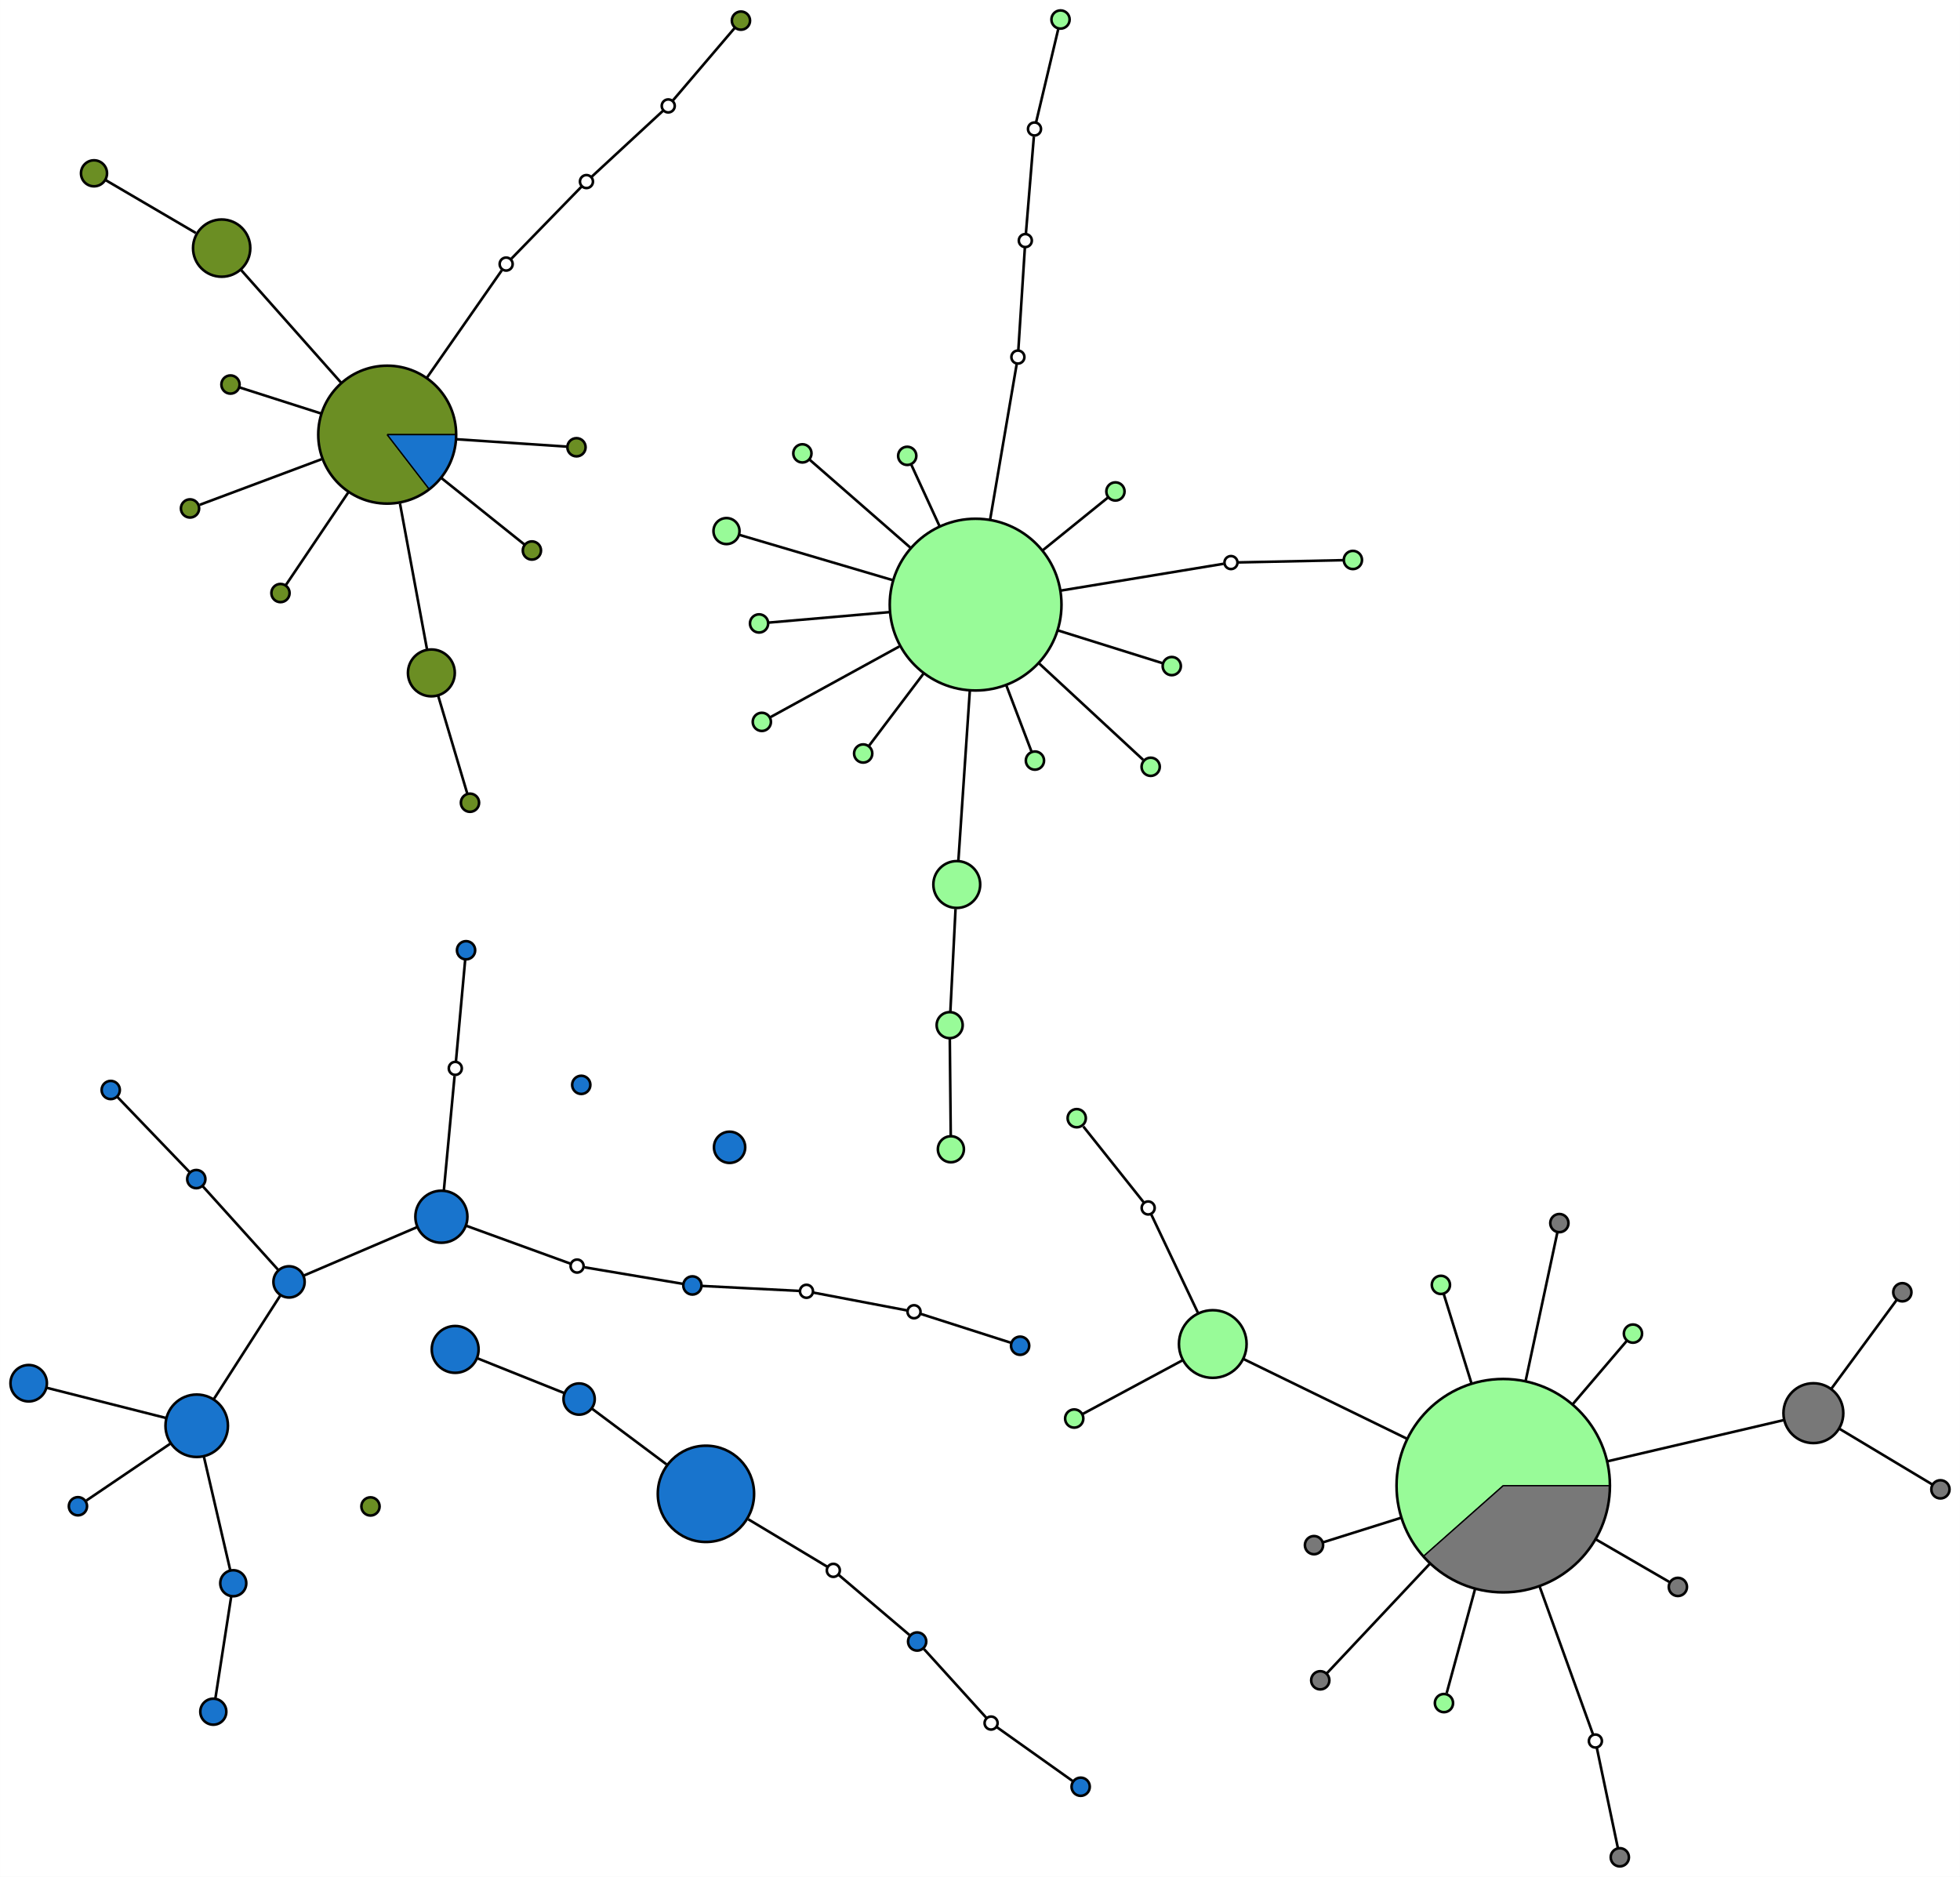
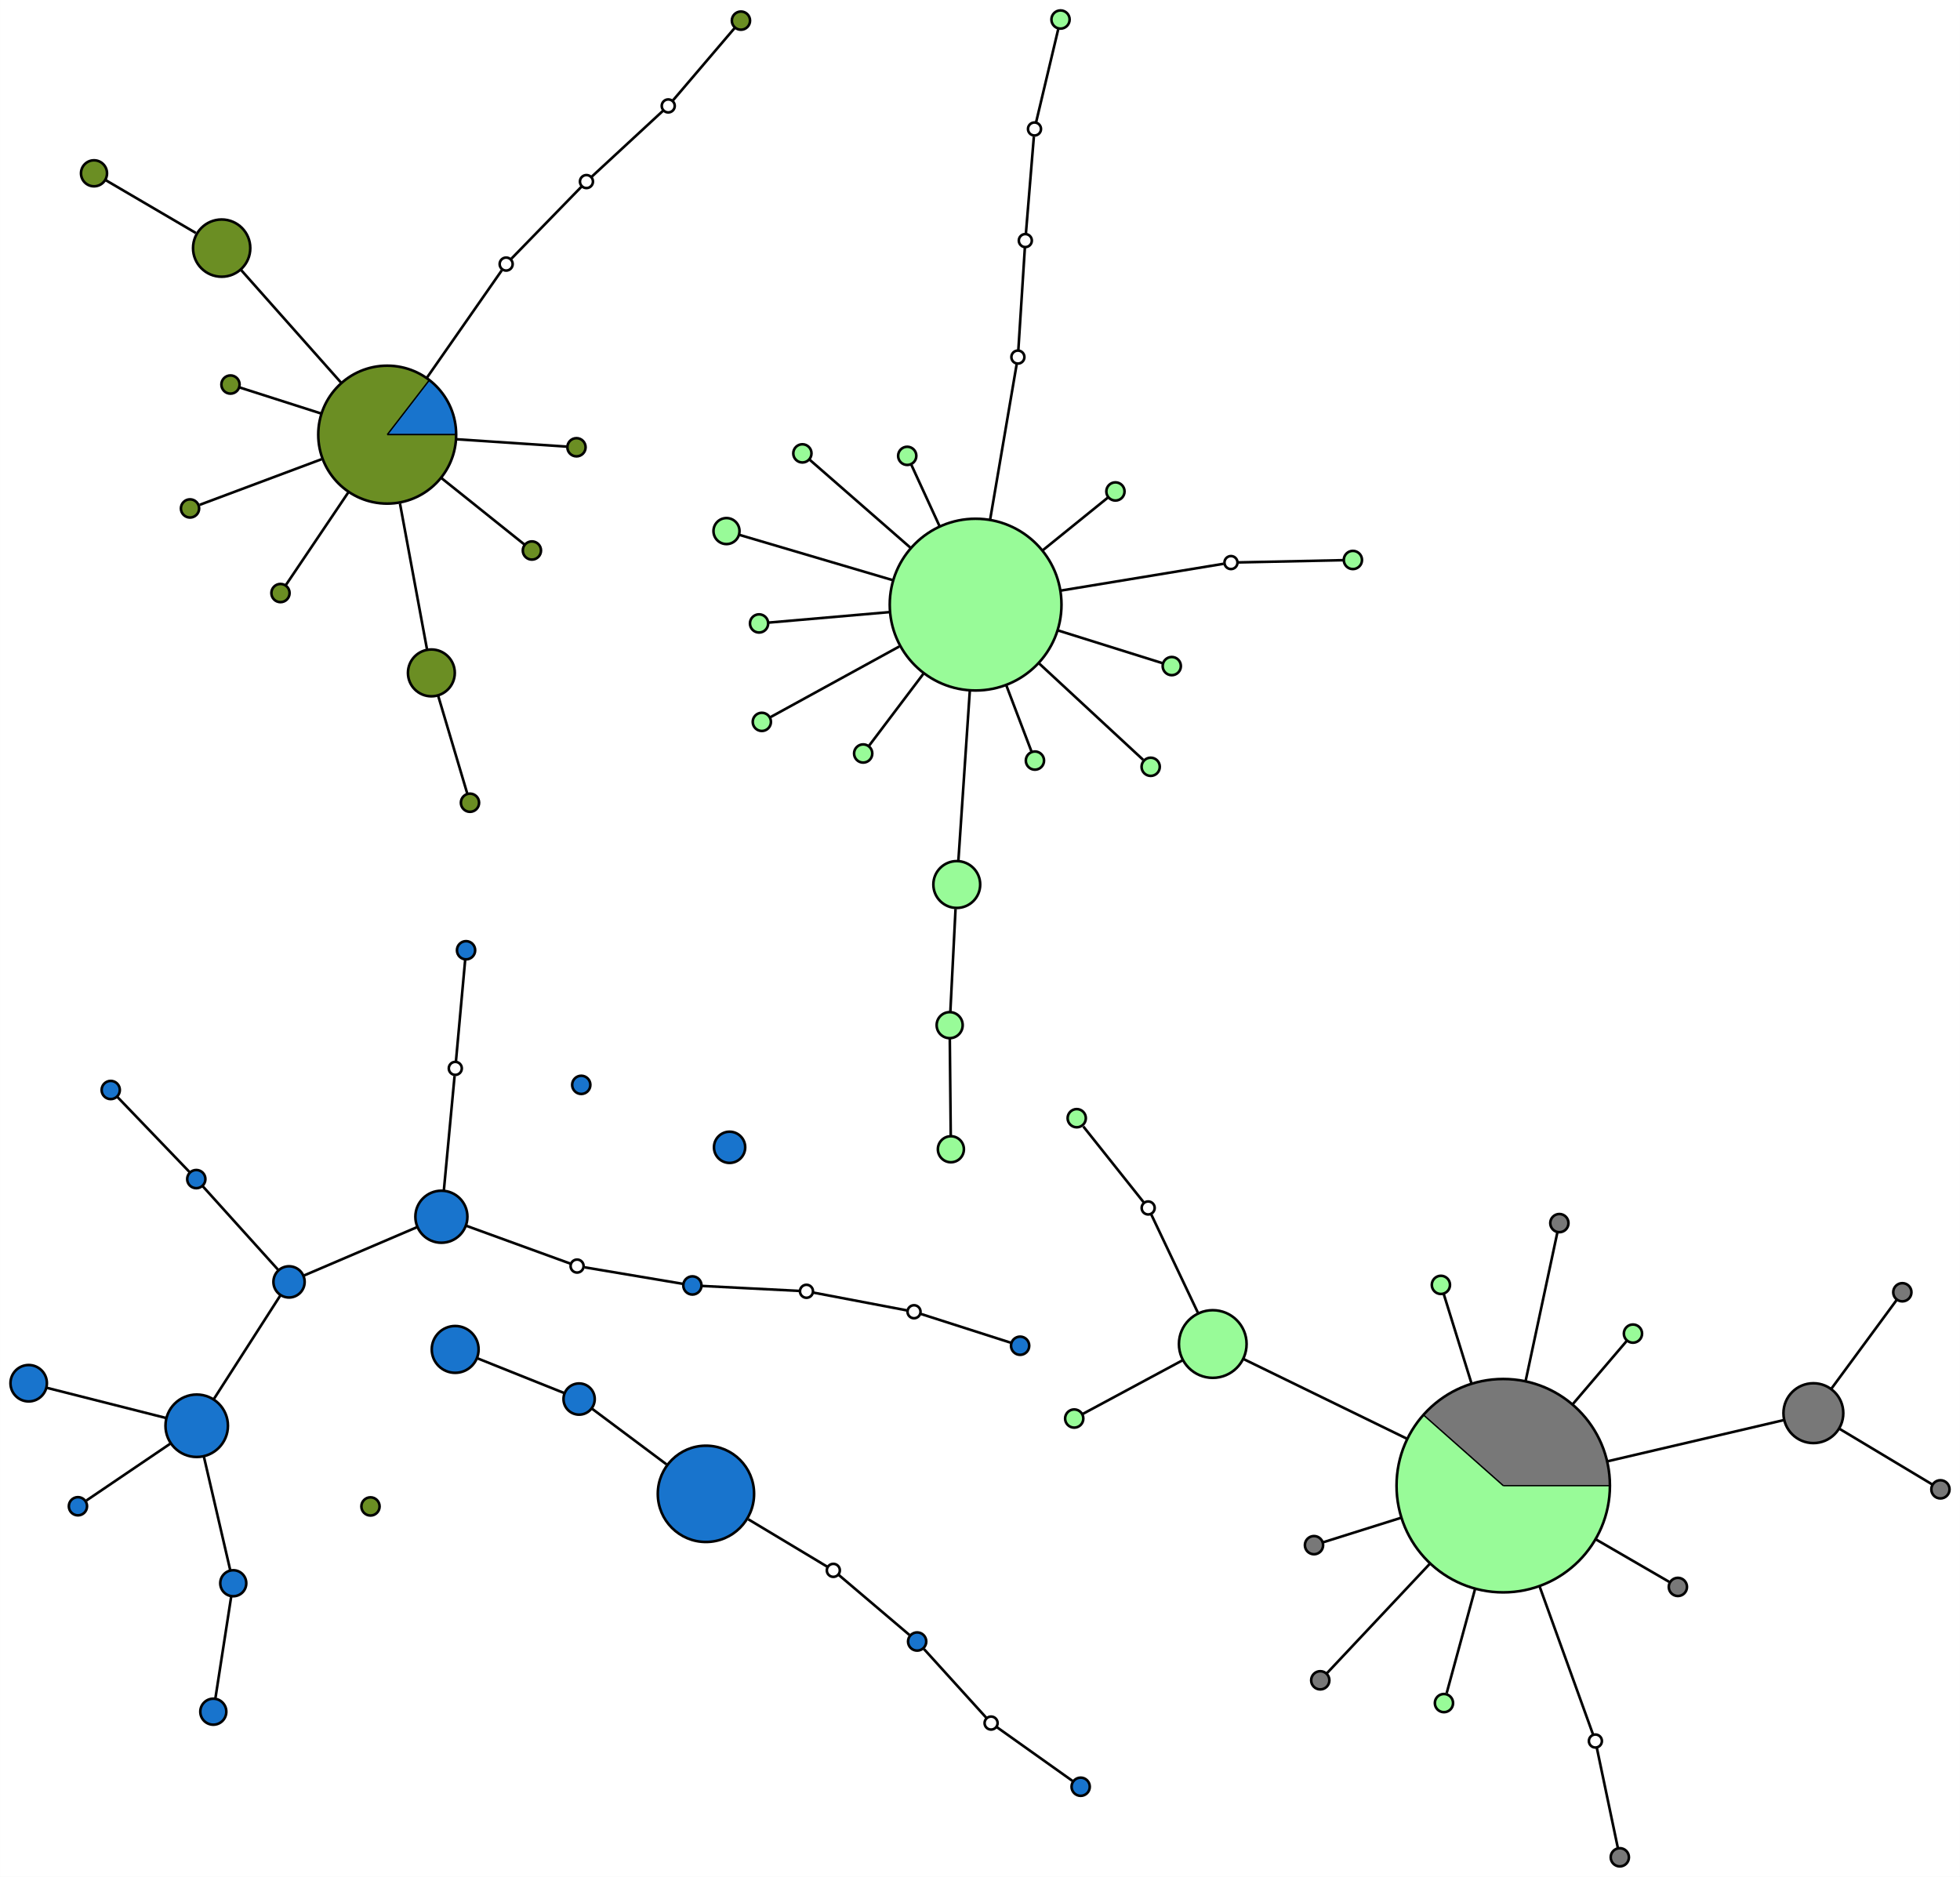
<svg xmlns="http://www.w3.org/2000/svg" width="753pt" height="721pt" viewBox="0.00 0.00 753.17 721.21">
  <g id="graph0" class="graph" transform="scale(1 1) rotate(0) translate(220.351 500.881)">
    <polygon fill="white" stroke="none" points="-220.351,220.327 -220.351,-500.881 532.823,-500.881 532.823,220.327 -220.351,220.327" />
    <g id="node1" class="node">
      <ellipse fill="palegreen" stroke="black" cx="154.548" cy="-268.542" rx="33" ry="33" />
    </g>
    <g id="node2" class="node">
      <ellipse fill="palegreen" stroke="black" cx="229.929" cy="-244.923" rx="3.5" ry="3.5" />
    </g>
    <g id="edge1" class="edge">
      <path fill="none" stroke="black" d="M186.079,-258.663C201.894,-253.707 219.196,-248.286 226.438,-246.017" />
    </g>
    <g id="node63" class="node">
      <ellipse fill="white" stroke="black" cx="170.796" cy="-363.665" rx="2.5" ry="2.5" />
    </g>
    <g id="edge2" class="edge">
      <path fill="none" stroke="black" d="M160.14,-301.278C164.032,-324.064 168.786,-351.895 170.305,-360.789" />
    </g>
    <g id="node3" class="node">
-       <path fill="palegreen" stroke="black" stroke-width="0.5" d="M357.31,70.026C357.31,70.026 398.31,70.026 398.31,70.026 398.31,68.374 398.21,66.724 398.011,65.084 397.812,63.444 397.514,61.818 397.119,60.214 396.724,58.61 396.232,57.032 395.646,55.487 395.06,53.943 394.382,52.435 393.614,50.972 392.846,49.51 391.991,48.095 391.053,46.735 390.114,45.376 389.095,44.074 387.999,42.838 386.904,41.602 385.735,40.432 384.498,39.337 383.262,38.242 381.96,37.222 380.601,36.284 379.241,35.345 377.827,34.49 376.364,33.722 374.901,32.955 373.394,32.276 371.849,31.69 370.305,31.105 368.726,30.613 367.122,30.217 365.518,29.822 363.892,29.524 362.252,29.325 360.612,29.126 358.962,29.026 357.31,29.026 355.658,29.026 354.008,29.126 352.368,29.325 350.728,29.524 349.102,29.822 347.498,30.217 345.894,30.613 344.316,31.105 342.771,31.69 341.227,32.276 339.719,32.955 338.257,33.722 336.794,34.49 335.379,35.345 334.02,36.284 332.66,37.222 331.359,38.242 330.122,39.337 328.886,40.432 327.717,41.602 326.621,42.838 325.526,44.074 324.506,45.376 323.568,46.735 322.63,48.095 321.774,49.51 321.007,50.972 320.239,52.435 319.56,53.943 318.975,55.487 318.389,57.032 317.897,58.61 317.502,60.214 317.106,61.818 316.808,63.444 316.609,65.084 316.41,66.724 316.31,68.374 316.31,70.026 316.31,71.678 316.41,73.328 316.609,74.968 316.808,76.608 317.106,78.234 317.502,79.838 317.897,81.442 318.389,83.02 318.975,84.565 319.56,86.109 320.239,87.617 321.007,89.08 321.774,90.542 322.63,91.957 323.568,93.317 324.506,94.676 325.526,95.978 326.621,97.214 326.621,97.214 357.31,70.026 357.31,70.026" />
-       <path fill="#787878" stroke="black" stroke-width="0.5" d="M357.31,70.026C357.31,70.026 326.621,97.214 326.621,97.214 327.306,97.987 328.019,98.733 328.76,99.452 329.501,100.171 330.269,100.861 331.062,101.522 331.855,102.183 332.672,102.814 333.513,103.413 334.353,104.012 335.216,104.579 336.099,105.113 336.983,105.647 337.886,106.147 338.807,106.613 339.728,107.079 340.667,107.51 341.62,107.905 342.574,108.3 343.542,108.659 344.523,108.981 345.504,109.303 346.496,109.588 347.498,109.835 348.501,110.082 349.512,110.291 350.53,110.461 351.548,110.632 352.572,110.764 353.6,110.858 354.628,110.951 355.659,111.006 356.691,111.021 357.723,111.037 358.755,111.014 359.786,110.951 360.816,110.889 361.844,110.788 362.866,110.648 363.889,110.508 364.906,110.329 365.915,110.113 366.925,109.896 367.925,109.641 368.915,109.349 369.905,109.057 370.884,108.728 371.849,108.362 372.814,107.996 373.765,107.593 374.7,107.155 375.635,106.718 376.553,106.245 377.452,105.738 378.351,105.231 379.23,104.69 380.089,104.116 380.947,103.543 381.783,102.937 382.596,102.301 383.408,101.664 384.197,100.997 384.959,100.301 385.721,99.605 386.457,98.88 387.164,98.129 387.872,97.377 388.55,96.599 389.199,95.796 389.848,94.993 390.466,94.166 391.053,93.317 391.639,92.467 392.193,91.596 392.714,90.704 393.234,89.813 393.721,88.903 394.173,87.975 394.625,87.046 395.041,86.102 395.422,85.142 395.803,84.183 396.147,83.209 396.454,82.224 396.761,81.238 397.031,80.241 397.263,79.236 397.494,78.23 397.688,77.216 397.844,76.195 397.999,75.175 398.116,74.149 398.193,73.119 398.271,72.09 398.31,71.058 398.31,70.026 398.31,70.026 357.31,70.026 357.31,70.026" />
+       <path fill="#787878" stroke="black" stroke-width="0.5" d="M357.31,70.026C357.31,70.026 398.31,70.026 398.31,70.026 398.31,68.994 398.271,67.962 398.193,66.933 398.116,65.903 397.999,64.877 397.844,63.857 397.688,62.837 397.494,61.822 397.263,60.816 397.031,59.811 396.761,58.814 396.454,57.828 396.147,56.843 395.803,55.869 395.422,54.91 395.041,53.95 394.625,53.006 394.173,52.078 393.721,51.15 393.234,50.239 392.714,49.347 392.193,48.456 391.639,47.585 391.053,46.735 390.466,45.886 389.848,45.059 389.199,44.256 388.55,43.453 387.872,42.675 387.164,41.923 386.457,41.172 385.721,40.447 384.959,39.751 384.197,39.055 383.408,38.388 382.596,37.752 381.783,37.115 380.947,36.509 380.089,35.936 379.23,35.362 378.351,34.821 377.452,34.314 376.553,33.807 375.635,33.334 374.7,32.897 373.765,32.459 372.814,32.056 371.849,31.69 370.884,31.324 369.905,30.995 368.915,30.703 367.925,30.41 366.925,30.156 365.915,29.939 364.906,29.723 363.889,29.544 362.866,29.404 361.844,29.264 360.816,29.163 359.786,29.101 358.755,29.038 357.723,29.015 356.691,29.031 355.659,29.046 354.628,29.101 353.6,29.194 352.572,29.288 351.548,29.42 350.53,29.59 349.512,29.761 348.501,29.97 347.498,30.217 346.496,30.464 345.504,30.749 344.523,31.071 343.542,31.393 342.574,31.752 341.62,32.147 340.667,32.542 339.728,32.973 338.807,33.439 337.886,33.904 336.983,34.405 336.099,34.939 335.216,35.473 334.353,36.04 333.513,36.639 332.672,37.238 331.855,37.869 331.062,38.53 330.269,39.191 329.501,39.881 328.76,40.6 328.019,41.319 327.306,42.065 326.621,42.838 326.621,42.838 357.31,70.026 357.31,70.026" />
+       <path fill="palegreen" stroke="black" stroke-width="0.5" d="M357.31,70.026C357.31,70.026 326.621,42.838 326.621,42.838 325.526,44.074 324.506,45.376 323.568,46.735 322.63,48.095 321.774,49.51 321.007,50.972 320.239,52.435 319.56,53.943 318.975,55.487 318.389,57.032 317.897,58.61 317.502,60.214 317.106,61.818 316.808,63.444 316.609,65.084 316.41,66.724 316.31,68.374 316.31,70.026 316.31,71.678 316.41,73.328 316.609,74.968 316.808,76.608 317.106,78.234 317.502,79.838 317.897,81.442 318.389,83.02 318.975,84.565 319.56,86.109 320.239,87.617 321.007,89.08 321.774,90.542 322.63,91.957 323.568,93.317 324.506,94.676 325.526,95.978 326.621,97.214 327.717,98.45 328.886,99.62 330.122,100.715 331.359,101.81 332.66,102.83 334.02,103.768 335.379,104.707 336.794,105.562 338.257,106.33 339.719,107.097 341.227,107.776 342.771,108.362 344.316,108.947 345.894,109.439 347.498,109.835 349.102,110.23 350.728,110.528 352.368,110.727 354.008,110.926 355.658,111.026 357.31,111.026 358.962,111.026 360.612,110.926 362.252,110.727 363.892,110.528 365.518,110.23 367.122,109.835 368.726,109.439 370.305,108.947 371.849,108.362 373.394,107.776 374.901,107.097 376.364,106.33 377.827,105.562 379.241,104.707 380.601,103.768 381.96,102.83 383.262,101.81 384.498,100.715 385.735,99.62 386.904,98.45 387.999,97.214 389.095,95.978 390.114,94.676 391.053,93.317 391.991,91.957 392.846,90.542 393.614,89.08 394.382,87.617 395.06,86.109 395.646,84.565 396.232,83.02 396.724,81.442 397.119,79.838 397.514,78.234 397.812,76.608 398.011,74.968 398.21,73.328 398.31,71.678 398.31,70.026 398.31,70.026 357.31,70.026 357.31,70.026" />
      <ellipse fill="none" stroke="black" cx="357.31" cy="70.026" rx="41" ry="41" />
    </g>
    <g id="node5" class="node">
      <ellipse fill="palegreen" stroke="black" cx="245.685" cy="15.595" rx="13" ry="13" />
    </g>
    <g id="edge6" class="edge">
      <path fill="none" stroke="black" d="M320.451,52.052C298.605,41.4 272.364,28.605 257.495,21.354" />
    </g>
    <g id="node14" class="node">
      <ellipse fill="palegreen" stroke="black" cx="334.531" cy="153.566" rx="3.5" ry="3.5" />
    </g>
    <g id="edge7" class="edge">
      <path fill="none" stroke="black" d="M346.454,109.838C342.054,125.976 337.547,142.504 335.569,149.759" />
    </g>
    <g id="node18" class="node">
      <ellipse fill="palegreen" stroke="black" cx="407.163" cy="11.587" rx="3.5" ry="3.5" />
    </g>
    <g id="edge8" class="edge">
      <path fill="none" stroke="black" d="M383.988,38.754C392.508,28.767 400.753,19.102 404.717,14.456" />
    </g>
    <g id="node20" class="node">
      <ellipse fill="palegreen" stroke="black" cx="333.356" cy="-7.135" rx="3.5" ry="3.5" />
    </g>
    <g id="edge9" class="edge">
      <path fill="none" stroke="black" d="M345.052,30.541C340.724,16.6 336.445,2.816 334.477,-3.523" />
    </g>
    <g id="node24" class="node">
      <ellipse fill="#787878" stroke="black" cx="476.498" cy="42.162" rx="11.5" ry="11.5" />
    </g>
    <g id="edge10" class="edge">
      <path fill="none" stroke="black" d="M397.33,60.67C421.135,55.105 449.627,48.444 465.111,44.825" />
    </g>
    <g id="node25" class="node">
      <ellipse fill="#787878" stroke="black" cx="286.998" cy="144.816" rx="3.5" ry="3.5" />
    </g>
    <g id="edge11" class="edge">
      <path fill="none" stroke="black" d="M329.117,100.015C313.529,116.596 296.039,135.2 289.576,142.074" />
    </g>
    <g id="node28" class="node">
      <ellipse fill="#787878" stroke="black" cx="284.588" cy="92.879" rx="3.5" ry="3.5" />
    </g>
    <g id="edge12" class="edge">
      <path fill="none" stroke="black" d="M317.969,82.389C305.654,86.259 293.797,89.985 288.102,91.775" />
    </g>
    <g id="node29" class="node">
      <ellipse fill="#787878" stroke="black" cx="424.426" cy="108.932" rx="3.5" ry="3.5" />
    </g>
    <g id="edge13" class="edge">
      <path fill="none" stroke="black" d="M392.834,90.618C404.405,97.326 415.663,103.852 421.081,106.992" />
    </g>
    <g id="node30" class="node">
      <ellipse fill="#787878" stroke="black" cx="378.882" cy="-30.873" rx="3.5" ry="3.5" />
    </g>
    <g id="edge14" class="edge">
      <path fill="none" stroke="black" d="M365.898,29.858C370.739,7.216 376.197,-18.311 378.144,-27.419" />
    </g>
    <g id="node4" class="node">
      <ellipse fill="palegreen" stroke="black" cx="111.342" cy="-211.335" rx="3.5" ry="3.5" />
    </g>
    <g id="edge15" class="edge">
      <path fill="none" stroke="black" d="M113.665,-214.411C117.661,-219.702 126.206,-231.016 134.455,-241.938" />
    </g>
    <g id="node22" class="node">
      <ellipse fill="palegreen" stroke="black" cx="192.442" cy="44.224" rx="3.5" ry="3.5" />
    </g>
    <g id="edge16" class="edge">
      <path fill="none" stroke="black" d="M234.132,21.807C221.898,28.385 203.334,38.367 195.798,42.419" />
    </g>
    <g id="node6" class="node">
      <ellipse fill="palegreen" stroke="black" cx="87.976" cy="-326.663" rx="3.5" ry="3.5" />
    </g>
    <g id="edge17" class="edge">
      <path fill="none" stroke="black" d="M90.836,-324.166C97.506,-318.343 114.65,-303.376 129.475,-290.433" />
    </g>
    <g id="node7" class="node">
      <ellipse fill="palegreen" stroke="black" cx="299.536" cy="-285.697" rx="3.5" ry="3.5" />
    </g>
    <g id="node66" class="node">
      <ellipse fill="white" stroke="black" cx="252.682" cy="-284.702" rx="2.5" ry="2.5" />
    </g>
    <g id="edge18" class="edge">
      <path fill="none" stroke="black" d="M295.86,-285.619C286.713,-285.424 263.104,-284.923 255.259,-284.756" />
    </g>
    <g id="node8" class="node">
      <ellipse fill="palegreen" stroke="black" cx="58.811" cy="-296.804" rx="5" ry="5" />
    </g>
    <g id="edge20" class="edge">
      <path fill="none" stroke="black" d="M63.69,-295.364C74.436,-292.192 100.907,-284.378 122.521,-277.997" />
    </g>
    <g id="node9" class="node">
      <ellipse fill="palegreen" stroke="black" cx="144.576" cy="-106.942" rx="5" ry="5" />
    </g>
    <g id="node10" class="node">
      <ellipse fill="palegreen" stroke="black" cx="147.309" cy="-160.984" rx="9" ry="9" />
    </g>
    <g id="edge21" class="edge">
      <path fill="none" stroke="black" d="M147.926,-170.155C148.891,-184.481 150.801,-212.873 152.324,-235.49" />
    </g>
    <g id="edge22" class="edge">
      <path fill="none" stroke="black" d="M146.833,-151.571C146.252,-140.079 145.29,-121.062 144.833,-112.02" />
    </g>
    <g id="node11" class="node">
      <ellipse fill="palegreen" stroke="black" cx="72.393" cy="-223.483" rx="3.5" ry="3.5" />
    </g>
    <g id="edge23" class="edge">
      <path fill="none" stroke="black" d="M75.513,-225.194C83.662,-229.663 106.262,-242.059 125.218,-252.456" />
    </g>
    <g id="node12" class="node">
      <ellipse fill="palegreen" stroke="black" cx="221.826" cy="-206.221" rx="3.5" ry="3.5" />
    </g>
    <g id="edge24" class="edge">
      <path fill="none" stroke="black" d="M218.935,-208.899C212.044,-215.282 194.088,-231.915 178.884,-245.999" />
    </g>
    <g id="node13" class="node">
      <ellipse fill="palegreen" stroke="black" cx="145.045" cy="-59.253" rx="5" ry="5" />
    </g>
    <g id="edge25" class="edge">
      <path fill="none" stroke="black" d="M144.995,-64.356C144.905,-73.487 144.718,-92.522 144.627,-101.731" />
    </g>
    <g id="node15" class="node">
      <ellipse fill="palegreen" stroke="black" cx="71.329" cy="-261.312" rx="3.5" ry="3.5" />
    </g>
    <g id="edge26" class="edge">
      <path fill="none" stroke="black" d="M74.905,-261.623C82.994,-262.325 103.405,-264.099 121.538,-265.674" />
    </g>
    <g id="node16" class="node">
      <ellipse fill="palegreen" stroke="black" cx="187.18" cy="-493.381" rx="3.5" ry="3.5" />
    </g>
    <g id="node17" class="node">
      <ellipse fill="palegreen" stroke="black" cx="193.407" cy="-71.192" rx="3.5" ry="3.5" />
    </g>
    <g id="node67" class="node">
      <ellipse fill="white" stroke="black" cx="220.861" cy="-36.694" rx="2.5" ry="2.5" />
    </g>
    <g id="edge27" class="edge">
      <path fill="none" stroke="black" d="M195.94,-68.008C201.462,-61.069 214.463,-44.734 219.144,-38.852" />
    </g>
    <g id="node19" class="node">
      <ellipse fill="palegreen" stroke="black" cx="208.282" cy="-312.028" rx="3.5" ry="3.5" />
    </g>
    <g id="edge29" class="edge">
      <path fill="none" stroke="black" d="M205.393,-309.69C200.553,-305.773 190.352,-297.517 180.348,-289.421" />
    </g>
    <g id="node21" class="node">
      <ellipse fill="palegreen" stroke="black" cx="128.269" cy="-325.709" rx="3.5" ry="3.5" />
    </g>
    <g id="edge30" class="edge">
      <path fill="none" stroke="black" d="M129.834,-322.304C132.044,-317.497 136.299,-308.242 140.663,-298.748" />
    </g>
    <g id="node23" class="node">
      <ellipse fill="palegreen" stroke="black" cx="177.343" cy="-208.607" rx="3.5" ry="3.5" />
    </g>
    <g id="edge31" class="edge">
      <path fill="none" stroke="black" d="M175.986,-212.177C174.03,-217.318 170.23,-227.31 166.365,-237.472" />
    </g>
    <g id="node26" class="node">
      <ellipse fill="#787878" stroke="black" cx="402.114" cy="212.827" rx="3.5" ry="3.5" />
    </g>
    <g id="node68" class="node">
      <ellipse fill="white" stroke="black" cx="392.728" cy="168.15" rx="2.5" ry="2.5" />
    </g>
    <g id="edge32" class="edge">
      <path fill="none" stroke="black" d="M401.377,209.321C399.545,200.599 394.815,178.088 393.244,170.607" />
    </g>
    <g id="node27" class="node">
      <ellipse fill="#787878" stroke="black" cx="525.323" cy="71.433" rx="3.5" ry="3.5" />
    </g>
    <g id="edge34" class="edge">
      <path fill="none" stroke="black" d="M522.12,69.512C514.991,65.239 497.572,54.796 486.438,48.121" />
    </g>
    <g id="node31" class="node">
      <ellipse fill="#787878" stroke="black" cx="510.686" cy="-4.302" rx="3.5" ry="3.5" />
    </g>
    <g id="edge35" class="edge">
      <path fill="none" stroke="black" d="M508.443,-1.254C503.452,5.53 491.254,22.108 483.458,32.703" />
    </g>
    <g id="node32" class="node">
      <ellipse fill="#1874cd" stroke="black" cx="50.914" cy="73.164" rx="18.5" ry="18.5" />
    </g>
    <g id="node33" class="node">
      <ellipse fill="#1874cd" stroke="black" cx="194.92" cy="185.717" rx="3.5" ry="3.5" />
    </g>
    <g id="node34" class="node">
      <ellipse fill="#1874cd" stroke="black" cx="-45.455" cy="17.662" rx="9" ry="9" />
    </g>
    <g id="node35" class="node">
      <ellipse fill="#1874cd" stroke="black" cx="-50.752" cy="-33.323" rx="10" ry="10" />
    </g>
    <g id="node69" class="node">
      <ellipse fill="white" stroke="black" cx="-45.406" cy="-90.331" rx="2.5" ry="2.5" />
    </g>
    <g id="edge36" class="edge">
      <path fill="none" stroke="black" d="M-49.797,-43.514C-48.547,-56.837 -46.43,-79.416 -45.68,-87.415" />
    </g>
    <g id="node36" class="node">
      <ellipse fill="#1874cd" stroke="black" cx="60" cy="-60" rx="6" ry="6" />
    </g>
    <g id="node37" class="node">
      <ellipse fill="#1874cd" stroke="black" cx="45.709" cy="-6.917" rx="3.5" ry="3.5" />
    </g>
    <g id="node70" class="node">
      <ellipse fill="white" stroke="black" cx="1.397" cy="-14.364" rx="2.5" ry="2.5" />
    </g>
    <g id="edge38" class="edge">
      <path fill="none" stroke="black" d="M42.232,-7.501C33.745,-8.928 12.092,-12.566 4.27,-13.881" />
    </g>
    <g id="node71" class="node">
      <ellipse fill="white" stroke="black" cx="89.55" cy="-4.674" rx="2.5" ry="2.5" />
    </g>
    <g id="edge40" class="edge">
      <path fill="none" stroke="black" d="M49.447,-6.726C58.061,-6.285 79.152,-5.206 86.758,-4.817" />
    </g>
    <g id="node38" class="node">
      <ellipse fill="#1874cd" stroke="black" cx="-144.781" cy="47.002" rx="12" ry="12" />
    </g>
    <g id="node43" class="node">
      <ellipse fill="#1874cd" stroke="black" cx="-209.351" cy="30.655" rx="7" ry="7" />
    </g>
    <g id="edge43" class="edge">
      <path fill="none" stroke="black" d="M-156.624,44.004C-170.022,40.612 -191.399,35.2 -202.364,32.424" />
    </g>
    <g id="node44" class="node">
      <ellipse fill="#1874cd" stroke="black" cx="-130.733" cy="107.517" rx="5" ry="5" />
    </g>
    <g id="edge44" class="edge">
      <path fill="none" stroke="black" d="M-142.005,58.958C-138.935,72.184 -134.129,92.886 -131.918,102.409" />
    </g>
    <g id="node47" class="node">
      <ellipse fill="#1874cd" stroke="black" cx="-109.302" cy="-8.282" rx="6" ry="6" />
    </g>
    <g id="edge45" class="edge">
      <path fill="none" stroke="black" d="M-138.273,36.862C-130.671,25.017 -118.395,5.887 -112.57,-3.189" />
    </g>
    <g id="node48" class="node">
      <ellipse fill="#1874cd" stroke="black" cx="-190.425" cy="77.93" rx="3.5" ry="3.5" />
    </g>
    <g id="edge46" class="edge">
      <path fill="none" stroke="black" d="M-154.91,53.866C-165.206,60.842 -180.554,71.242 -187.183,75.734" />
    </g>
    <g id="node39" class="node">
      <ellipse fill="#1874cd" stroke="black" cx="-144.941" cy="-47.786" rx="3.5" ry="3.5" />
    </g>
    <g id="node42" class="node">
      <ellipse fill="#1874cd" stroke="black" cx="-177.824" cy="-82.023" rx="3.5" ry="3.5" />
    </g>
    <g id="edge47" class="edge">
      <path fill="none" stroke="black" d="M-147.521,-50.473C-153.699,-56.904 -169.273,-73.12 -175.346,-79.442" />
    </g>
    <g id="edge48" class="edge">
      <path fill="none" stroke="black" d="M-142.378,-44.945C-136.313,-38.222 -121.031,-21.283 -113.554,-12.995" />
    </g>
    <g id="node40" class="node">
      <ellipse fill="#1874cd" stroke="black" cx="3" cy="-84" rx="3.5" ry="3.5" />
    </g>
    <g id="node41" class="node">
-       <path fill="olivedrab" stroke="black" stroke-width="0.5" d="M-71.575,-333.858C-71.575,-333.858 -45.075,-333.858 -45.075,-333.858 -45.075,-334.599 -45.106,-335.34 -45.169,-336.078 -45.231,-336.817 -45.324,-337.553 -45.448,-338.283 -45.571,-339.014 -45.726,-339.739 -45.91,-340.457 -46.095,-341.175 -46.309,-341.885 -46.554,-342.585 -46.798,-343.285 -47.071,-343.974 -47.373,-344.651 -47.675,-345.328 -48.005,-345.992 -48.362,-346.641 -48.72,-347.29 -49.105,-347.924 -49.515,-348.541 -49.926,-349.158 -50.362,-349.758 -50.823,-350.338 -51.284,-350.918 -51.769,-351.479 -52.277,-352.019 -52.785,-352.559 -53.316,-353.077 -53.867,-353.572 -54.418,-354.068 -54.99,-354.539 -55.581,-354.987 -56.172,-355.434 -56.782,-355.857 -57.408,-356.253 -58.034,-356.649 -58.677,-357.019 -59.334,-357.361 -59.992,-357.704 -60.663,-358.018 -61.347,-358.304 -62.031,-358.59 -62.726,-358.848 -63.431,-359.075 -64.137,-359.303 -64.851,-359.501 -65.573,-359.669 -66.295,-359.837 -67.024,-359.975 -67.757,-360.081 -68.491,-360.188 -69.228,-360.264 -69.968,-360.309 -70.708,-360.354 -71.449,-360.368 -72.19,-360.351 -72.931,-360.333 -73.671,-360.285 -74.408,-360.206 -75.145,-360.127 -75.878,-360.017 -76.606,-359.876 -77.334,-359.735 -78.055,-359.564 -78.769,-359.363 -79.482,-359.162 -80.186,-358.931 -80.88,-358.67 -81.575,-358.41 -82.257,-358.121 -82.927,-357.803 -83.597,-357.486 -84.253,-357.14 -84.894,-356.768 -85.534,-356.395 -86.159,-355.996 -86.767,-355.571 -87.374,-355.146 -87.963,-354.696 -88.533,-354.222 -89.102,-353.748 -89.652,-353.25 -90.18,-352.729 -90.707,-352.209 -91.213,-351.667 -91.695,-351.104 -92.178,-350.541 -92.636,-349.959 -93.07,-349.357 -93.503,-348.756 -93.911,-348.137 -94.293,-347.502 -94.675,-346.866 -95.029,-346.215 -95.356,-345.55 -95.683,-344.885 -95.983,-344.206 -96.253,-343.516 -96.523,-342.826 -96.764,-342.125 -96.975,-341.414 -97.186,-340.704 -97.368,-339.985 -97.519,-339.259 -97.67,-338.534 -97.791,-337.802 -97.88,-337.066 -97.97,-336.331 -98.029,-335.592 -98.057,-334.851 -98.085,-334.11 -98.081,-333.369 -98.047,-332.628 -98.013,-331.888 -97.947,-331.149 -97.851,-330.414 -97.754,-329.68 -97.627,-328.949 -97.47,-328.225 -97.312,-327.501 -97.124,-326.783 -96.907,-326.075 -96.689,-325.366 -96.442,-324.667 -96.165,-323.979 -95.889,-323.292 -95.584,-322.616 -95.251,-321.954 -94.918,-321.291 -94.558,-320.644 -94.17,-320.012 -93.783,-319.38 -93.37,-318.764 -92.931,-318.167 -92.492,-317.57 -92.028,-316.991 -91.541,-316.433 -91.053,-315.874 -90.543,-315.336 -90.01,-314.821 -89.478,-314.305 -88.924,-313.812 -88.35,-313.343 -87.776,-312.874 -87.183,-312.429 -86.572,-312.01 -85.961,-311.59 -85.333,-311.196 -84.689,-310.83 -84.044,-310.463 -83.385,-310.123 -82.713,-309.812 -82.04,-309.5 -81.355,-309.217 -80.659,-308.963 -79.962,-308.709 -79.256,-308.484 -78.541,-308.29 -77.826,-308.095 -77.103,-307.93 -76.374,-307.796 -75.645,-307.662 -74.91,-307.558 -74.173,-307.485 -73.435,-307.413 -72.695,-307.371 -71.954,-307.361 -71.213,-307.35 -70.472,-307.37 -69.732,-307.422 -68.993,-307.474 -68.256,-307.556 -67.523,-307.669 -66.791,-307.783 -66.064,-307.927 -65.343,-308.101 -64.623,-308.275 -63.91,-308.48 -63.207,-308.714 -62.504,-308.948 -61.81,-309.211 -61.129,-309.504 -60.448,-309.796 -59.779,-310.116 -59.125,-310.465 -58.471,-310.813 -57.831,-311.188 -57.209,-311.59 -56.586,-311.992 -55.98,-312.42 -55.393,-312.872 -55.393,-312.872 -71.575,-333.858 -71.575,-333.858" />
-       <path fill="#1874cd" stroke="black" stroke-width="0.5" d="M-71.575,-333.858C-71.575,-333.858 -55.393,-312.872 -55.393,-312.872 -54.594,-313.489 -53.83,-314.15 -53.107,-314.854 -52.383,-315.557 -51.7,-316.302 -51.061,-317.083 -50.422,-317.864 -49.828,-318.682 -49.282,-319.531 -48.736,-320.38 -48.24,-321.26 -47.794,-322.165 -47.349,-323.071 -46.956,-324.002 -46.617,-324.952 -46.277,-325.903 -45.993,-326.872 -45.764,-327.856 -45.535,-328.839 -45.363,-329.834 -45.248,-330.837 -45.133,-331.84 -45.075,-332.848 -45.075,-333.858 -45.075,-333.858 -71.575,-333.858 -71.575,-333.858" />
+       <path fill="#1874cd" stroke="black" stroke-width="0.5" d="M-71.575,-333.858C-71.575,-333.858 -45.075,-333.858 -45.075,-333.858 -45.075,-334.867 -45.133,-335.876 -45.248,-336.879 -45.363,-337.881 -45.535,-338.877 -45.764,-339.86 -45.993,-340.843 -46.277,-341.812 -46.617,-342.763 -46.956,-343.714 -47.349,-344.644 -47.794,-345.55 -48.24,-346.456 -48.736,-347.336 -49.282,-348.185 -49.828,-349.034 -50.422,-349.851 -51.061,-350.633 -51.7,-351.414 -52.383,-352.158 -53.107,-352.862 -53.83,-353.565 -54.594,-354.227 -55.393,-354.843 -55.393,-354.843 -71.575,-333.858 -71.575,-333.858" />
+       <path fill="olivedrab" stroke="black" stroke-width="0.5" d="M-71.575,-333.858C-71.575,-333.858 -55.393,-354.843 -55.393,-354.843 -55.98,-355.296 -56.586,-355.724 -57.209,-356.125 -57.831,-356.527 -58.471,-356.903 -59.125,-357.251 -59.779,-357.599 -60.448,-357.92 -61.129,-358.212 -61.81,-358.504 -62.504,-358.768 -63.207,-359.002 -63.91,-359.236 -64.623,-359.44 -65.343,-359.615 -66.064,-359.789 -66.791,-359.933 -67.523,-360.046 -68.256,-360.16 -68.993,-360.242 -69.732,-360.294 -70.472,-360.345 -71.213,-360.366 -71.954,-360.355 -72.695,-360.345 -73.435,-360.303 -74.173,-360.23 -74.91,-360.158 -75.645,-360.054 -76.374,-359.92 -77.103,-359.786 -77.826,-359.621 -78.541,-359.426 -79.256,-359.231 -79.962,-359.007 -80.659,-358.752 -81.355,-358.498 -82.04,-358.215 -82.713,-357.904 -83.385,-357.592 -84.044,-357.253 -84.689,-356.886 -85.333,-356.519 -85.961,-356.126 -86.572,-355.706 -87.183,-355.287 -87.776,-354.842 -88.35,-354.373 -88.924,-353.903 -89.478,-353.41 -90.01,-352.895 -90.543,-352.379 -91.053,-351.841 -91.541,-351.283 -92.028,-350.725 -92.492,-350.146 -92.931,-349.549 -93.37,-348.951 -93.783,-348.336 -94.17,-347.704 -94.558,-347.072 -94.918,-346.424 -95.251,-345.762 -95.584,-345.1 -95.889,-344.424 -96.165,-343.736 -96.442,-343.048 -96.689,-342.349 -96.907,-341.641 -97.124,-340.932 -97.312,-340.215 -97.47,-339.491 -97.627,-338.767 -97.754,-338.036 -97.851,-337.301 -97.947,-336.566 -98.013,-335.828 -98.047,-335.087 -98.081,-334.347 -98.085,-333.605 -98.057,-332.865 -98.029,-332.124 -97.97,-331.385 -97.88,-330.649 -97.791,-329.913 -97.67,-329.182 -97.519,-328.456 -97.368,-327.731 -97.186,-327.012 -96.975,-326.301 -96.764,-325.591 -96.523,-324.89 -96.253,-324.199 -95.983,-323.509 -95.683,-322.831 -95.356,-322.165 -95.029,-321.5 -94.675,-320.849 -94.293,-320.214 -93.911,-319.578 -93.503,-318.959 -93.07,-318.358 -92.636,-317.757 -92.178,-317.174 -91.695,-316.611 -91.213,-316.049 -90.707,-315.507 -90.18,-314.986 -89.652,-314.466 -89.102,-313.968 -88.533,-313.494 -87.963,-313.019 -87.374,-312.569 -86.767,-312.144 -86.159,-311.719 -85.534,-311.32 -84.894,-310.948 -84.253,-310.575 -83.597,-310.23 -82.927,-309.912 -82.257,-309.595 -81.575,-309.305 -80.88,-309.045 -80.186,-308.785 -79.482,-308.554 -78.769,-308.353 -78.055,-308.152 -77.334,-307.98 -76.606,-307.84 -75.878,-307.699 -75.145,-307.589 -74.408,-307.51 -73.671,-307.43 -72.931,-307.382 -72.19,-307.365 -71.449,-307.348 -70.708,-307.362 -69.968,-307.407 -69.228,-307.452 -68.491,-307.528 -67.757,-307.634 -67.024,-307.741 -66.295,-307.879 -65.573,-308.046 -64.851,-308.214 -64.137,-308.412 -63.431,-308.64 -62.726,-308.868 -62.031,-309.125 -61.347,-309.411 -60.663,-309.697 -59.992,-310.012 -59.334,-310.354 -58.677,-310.697 -58.034,-311.067 -57.408,-311.463 -56.782,-311.859 -56.172,-312.281 -55.581,-312.729 -54.99,-313.176 -54.418,-313.648 -53.867,-314.143 -53.316,-314.639 -52.785,-315.157 -52.277,-315.697 -51.769,-316.236 -51.284,-316.797 -50.823,-317.378 -50.362,-317.958 -49.926,-318.558 -49.515,-319.175 -49.105,-319.792 -48.72,-320.426 -48.362,-321.075 -48.005,-321.724 -47.675,-322.388 -47.373,-323.065 -47.071,-323.742 -46.798,-324.431 -46.554,-325.131 -46.309,-325.831 -46.095,-326.541 -45.91,-327.258 -45.726,-327.976 -45.571,-328.701 -45.448,-329.432 -45.324,-330.163 -45.231,-330.899 -45.169,-331.637 -45.106,-332.376 -45.075,-333.117 -45.075,-333.858 -45.075,-333.858 -71.575,-333.858 -71.575,-333.858" />
      <ellipse fill="none" stroke="black" cx="-71.575" cy="-333.858" rx="26.5" ry="26.5" />
    </g>
    <g id="node53" class="node">
      <ellipse fill="olivedrab" stroke="black" cx="-54.602" cy="-242.308" rx="9" ry="9" />
    </g>
    <g id="edge49" class="edge">
      <path fill="none" stroke="black" d="M-66.666,-307.378C-63.18,-288.578 -58.709,-264.463 -56.309,-251.513" />
    </g>
    <g id="node56" class="node">
      <ellipse fill="olivedrab" stroke="black" cx="-135.193" cy="-405.538" rx="11" ry="11" />
    </g>
    <g id="edge50" class="edge">
      <path fill="none" stroke="black" d="M-89.296,-353.825C-101.944,-368.075 -118.314,-386.52 -127.696,-397.091" />
    </g>
    <g id="node57" class="node">
      <ellipse fill="olivedrab" stroke="black" cx="-131.801" cy="-353.115" rx="3.5" ry="3.5" />
    </g>
    <g id="edge51" class="edge">
      <path fill="none" stroke="black" d="M-97.117,-342.025C-109.171,-345.879 -122.226,-350.053 -128.311,-351.999" />
    </g>
    <g id="node58" class="node">
      <ellipse fill="olivedrab" stroke="black" cx="-147.352" cy="-305.5" rx="3.5" ry="3.5" />
    </g>
    <g id="edge52" class="edge">
      <path fill="none" stroke="black" d="M-96.808,-324.415C-114.03,-317.97 -135.192,-310.051 -143.627,-306.894" />
    </g>
    <g id="node59" class="node">
      <ellipse fill="olivedrab" stroke="black" cx="1.165" cy="-329.011" rx="3.5" ry="3.5" />
    </g>
    <g id="edge53" class="edge">
      <path fill="none" stroke="black" d="M-44.903,-332.081C-29.008,-331.021 -10.448,-329.785 -2.621,-329.263" />
    </g>
    <g id="node61" class="node">
      <ellipse fill="olivedrab" stroke="black" cx="-15.967" cy="-289.337" rx="3.5" ry="3.5" />
    </g>
    <g id="edge58" class="edge">
      <path fill="none" stroke="black" d="M-50.869,-317.28C-38.764,-307.589 -24.736,-296.358 -18.825,-291.625" />
    </g>
    <g id="node62" class="node">
      <ellipse fill="olivedrab" stroke="black" cx="-112.588" cy="-272.987" rx="3.5" ry="3.5" />
    </g>
    <g id="edge59" class="edge">
      <path fill="none" stroke="black" d="M-86.614,-311.537C-95.576,-298.237 -106.04,-282.705 -110.453,-276.155" />
    </g>
    <g id="node73" class="node">
      <ellipse fill="white" stroke="black" cx="-25.862" cy="-399.406" rx="2.5" ry="2.5" />
    </g>
    <g id="edge54" class="edge">
      <path fill="none" stroke="black" d="M-56.353,-355.684C-45.549,-371.177 -32.172,-390.357 -27.536,-397.005" />
    </g>
    <g id="node45" class="node">
      <ellipse fill="#1874cd" stroke="black" cx="2.175" cy="36.734" rx="6" ry="6" />
    </g>
    <g id="edge60" class="edge">
      <path fill="none" stroke="black" d="M7.026,40.361C13.672,45.328 25.906,54.472 35.773,61.846" />
    </g>
    <g id="edge61" class="edge">
      <path fill="none" stroke="black" d="M-3.666,34.396C-12.012,31.054 -27.401,24.892 -36.995,21.05" />
    </g>
    <g id="node46" class="node">
      <ellipse fill="#1874cd" stroke="black" cx="132.081" cy="129.908" rx="3.5" ry="3.5" />
    </g>
    <g id="node76" class="node">
      <ellipse fill="white" stroke="black" cx="99.87" cy="102.567" rx="2.5" ry="2.5" />
    </g>
    <g id="edge62" class="edge">
      <path fill="none" stroke="black" d="M129.108,127.385C122.629,121.886 107.377,108.939 101.885,104.277" />
    </g>
    <g id="node77" class="node">
      <ellipse fill="white" stroke="black" cx="160.495" cy="161.248" rx="2.5" ry="2.5" />
    </g>
    <g id="edge64" class="edge">
      <path fill="none" stroke="black" d="M134.703,132.801C140.418,139.104 153.873,153.944 158.718,159.287" />
    </g>
    <g id="edge66" class="edge">
      <path fill="none" stroke="black" d="M-103.474,-10.774C-93.292,-15.129 -72.191,-24.154 -59.997,-29.369" />
    </g>
    <g id="node49" class="node">
      <ellipse fill="#1874cd" stroke="black" cx="171.652" cy="16.248" rx="3.5" ry="3.5" />
    </g>
    <g id="node50" class="node">
      <ellipse fill="#1874cd" stroke="black" cx="-138.401" cy="156.878" rx="5" ry="5" />
    </g>
    <g id="edge67" class="edge">
      <path fill="none" stroke="black" d="M-137.58,151.596C-136.096,142.045 -132.987,122.026 -131.524,112.613" />
    </g>
    <g id="node51" class="node">
      <ellipse fill="#1874cd" stroke="black" cx="-41.273" cy="-135.72" rx="3.5" ry="3.5" />
    </g>
    <g id="node52" class="node">
      <ellipse fill="olivedrab" stroke="black" cx="-39.763" cy="-192.414" rx="3.5" ry="3.5" />
    </g>
    <g id="edge68" class="edge">
      <path fill="none" stroke="black" d="M-40.83,-196.002C-43.143,-203.778 -48.674,-222.376 -51.98,-233.492" />
    </g>
    <g id="node54" class="node">
      <ellipse fill="olivedrab" stroke="black" cx="-78" cy="78" rx="3.5" ry="3.5" />
    </g>
    <g id="node55" class="node">
      <ellipse fill="olivedrab" stroke="black" cx="-184.25" cy="-434.286" rx="5" ry="5" />
    </g>
    <g id="edge69" class="edge">
      <path fill="none" stroke="black" d="M-145.12,-411.355C-155.759,-417.59 -172.16,-427.201 -179.91,-431.743" />
    </g>
    <g id="node60" class="node">
      <ellipse fill="olivedrab" stroke="black" cx="64.365" cy="-492.956" rx="3.5" ry="3.5" />
    </g>
    <g id="node64" class="node">
      <ellipse fill="white" stroke="black" cx="173.652" cy="-408.434" rx="2.5" ry="2.5" />
    </g>
    <g id="edge3" class="edge">
      <path fill="none" stroke="black" d="M170.966,-366.331C171.475,-374.312 172.983,-397.948 173.486,-405.837" />
    </g>
    <g id="node65" class="node">
      <ellipse fill="white" stroke="black" cx="177.176" cy="-451.315" rx="2.5" ry="2.5" />
    </g>
    <g id="edge4" class="edge">
      <path fill="none" stroke="black" d="M173.862,-410.988C174.478,-418.488 176.281,-440.423 176.935,-448.384" />
    </g>
    <g id="edge5" class="edge">
      <path fill="none" stroke="black" d="M177.832,-454.075C179.571,-461.386 184.298,-481.264 186.283,-489.611" />
    </g>
    <g id="edge19" class="edge">
      <path fill="none" stroke="black" d="M249.85,-284.235C240.674,-282.724 210.967,-277.833 187.131,-273.908" />
    </g>
    <g id="edge28" class="edge">
      <path fill="none" stroke="black" d="M222.059,-34.172C225.235,-27.481 234.038,-8.938 239.955,3.525" />
    </g>
    <g id="edge33" class="edge">
      <path fill="none" stroke="black" d="M391.852,165.724C388.976,157.756 379.527,131.579 371.238,108.613" />
    </g>
    <g id="edge37" class="edge">
      <path fill="none" stroke="black" d="M-45.16,-93.034C-44.451,-100.821 -42.404,-123.303 -41.602,-132.116" />
    </g>
    <g id="edge39" class="edge">
      <path fill="none" stroke="black" d="M-1.118,-15.278C-8.28,-17.882 -29.054,-25.434 -41.339,-29.9" />
    </g>
    <g id="node72" class="node">
      <ellipse fill="white" stroke="black" cx="130.88" cy="3.189" rx="2.5" ry="2.5" />
    </g>
    <g id="edge41" class="edge">
      <path fill="none" stroke="black" d="M92.262,-4.159C99.733,-2.737 120.558,1.225 128.104,2.661" />
    </g>
    <g id="edge42" class="edge">
      <path fill="none" stroke="black" d="M133.555,4.046C140.642,6.315 159.908,12.486 167.998,15.077" />
    </g>
    <g id="node74" class="node">
      <ellipse fill="white" stroke="black" cx="4.996" cy="-431.109" rx="2.5" ry="2.5" />
    </g>
    <g id="edge55" class="edge">
      <path fill="none" stroke="black" d="M-23.837,-401.486C-18.152,-407.327 -2.109,-423.809 3.238,-429.302" />
    </g>
    <g id="node75" class="node">
      <ellipse fill="white" stroke="black" cx="36.426" cy="-460.177" rx="2.5" ry="2.5" />
    </g>
    <g id="edge56" class="edge">
      <path fill="none" stroke="black" d="M7.059,-433.016C12.74,-438.27 28.576,-452.917 34.315,-458.224" />
    </g>
    <g id="edge57" class="edge">
      <path fill="none" stroke="black" d="M38.259,-462.327C43.115,-468.025 56.318,-483.514 61.861,-490.019" />
    </g>
    <g id="edge63" class="edge">
      <path fill="none" stroke="black" d="M97.509,101.149C92.085,97.891 78.342,89.637 67.178,82.931" />
    </g>
    <g id="edge65" class="edge">
      <path fill="none" stroke="black" d="M162.754,162.853C168.737,167.106 185.004,178.669 191.835,183.524" />
    </g>
  </g>
</svg>
